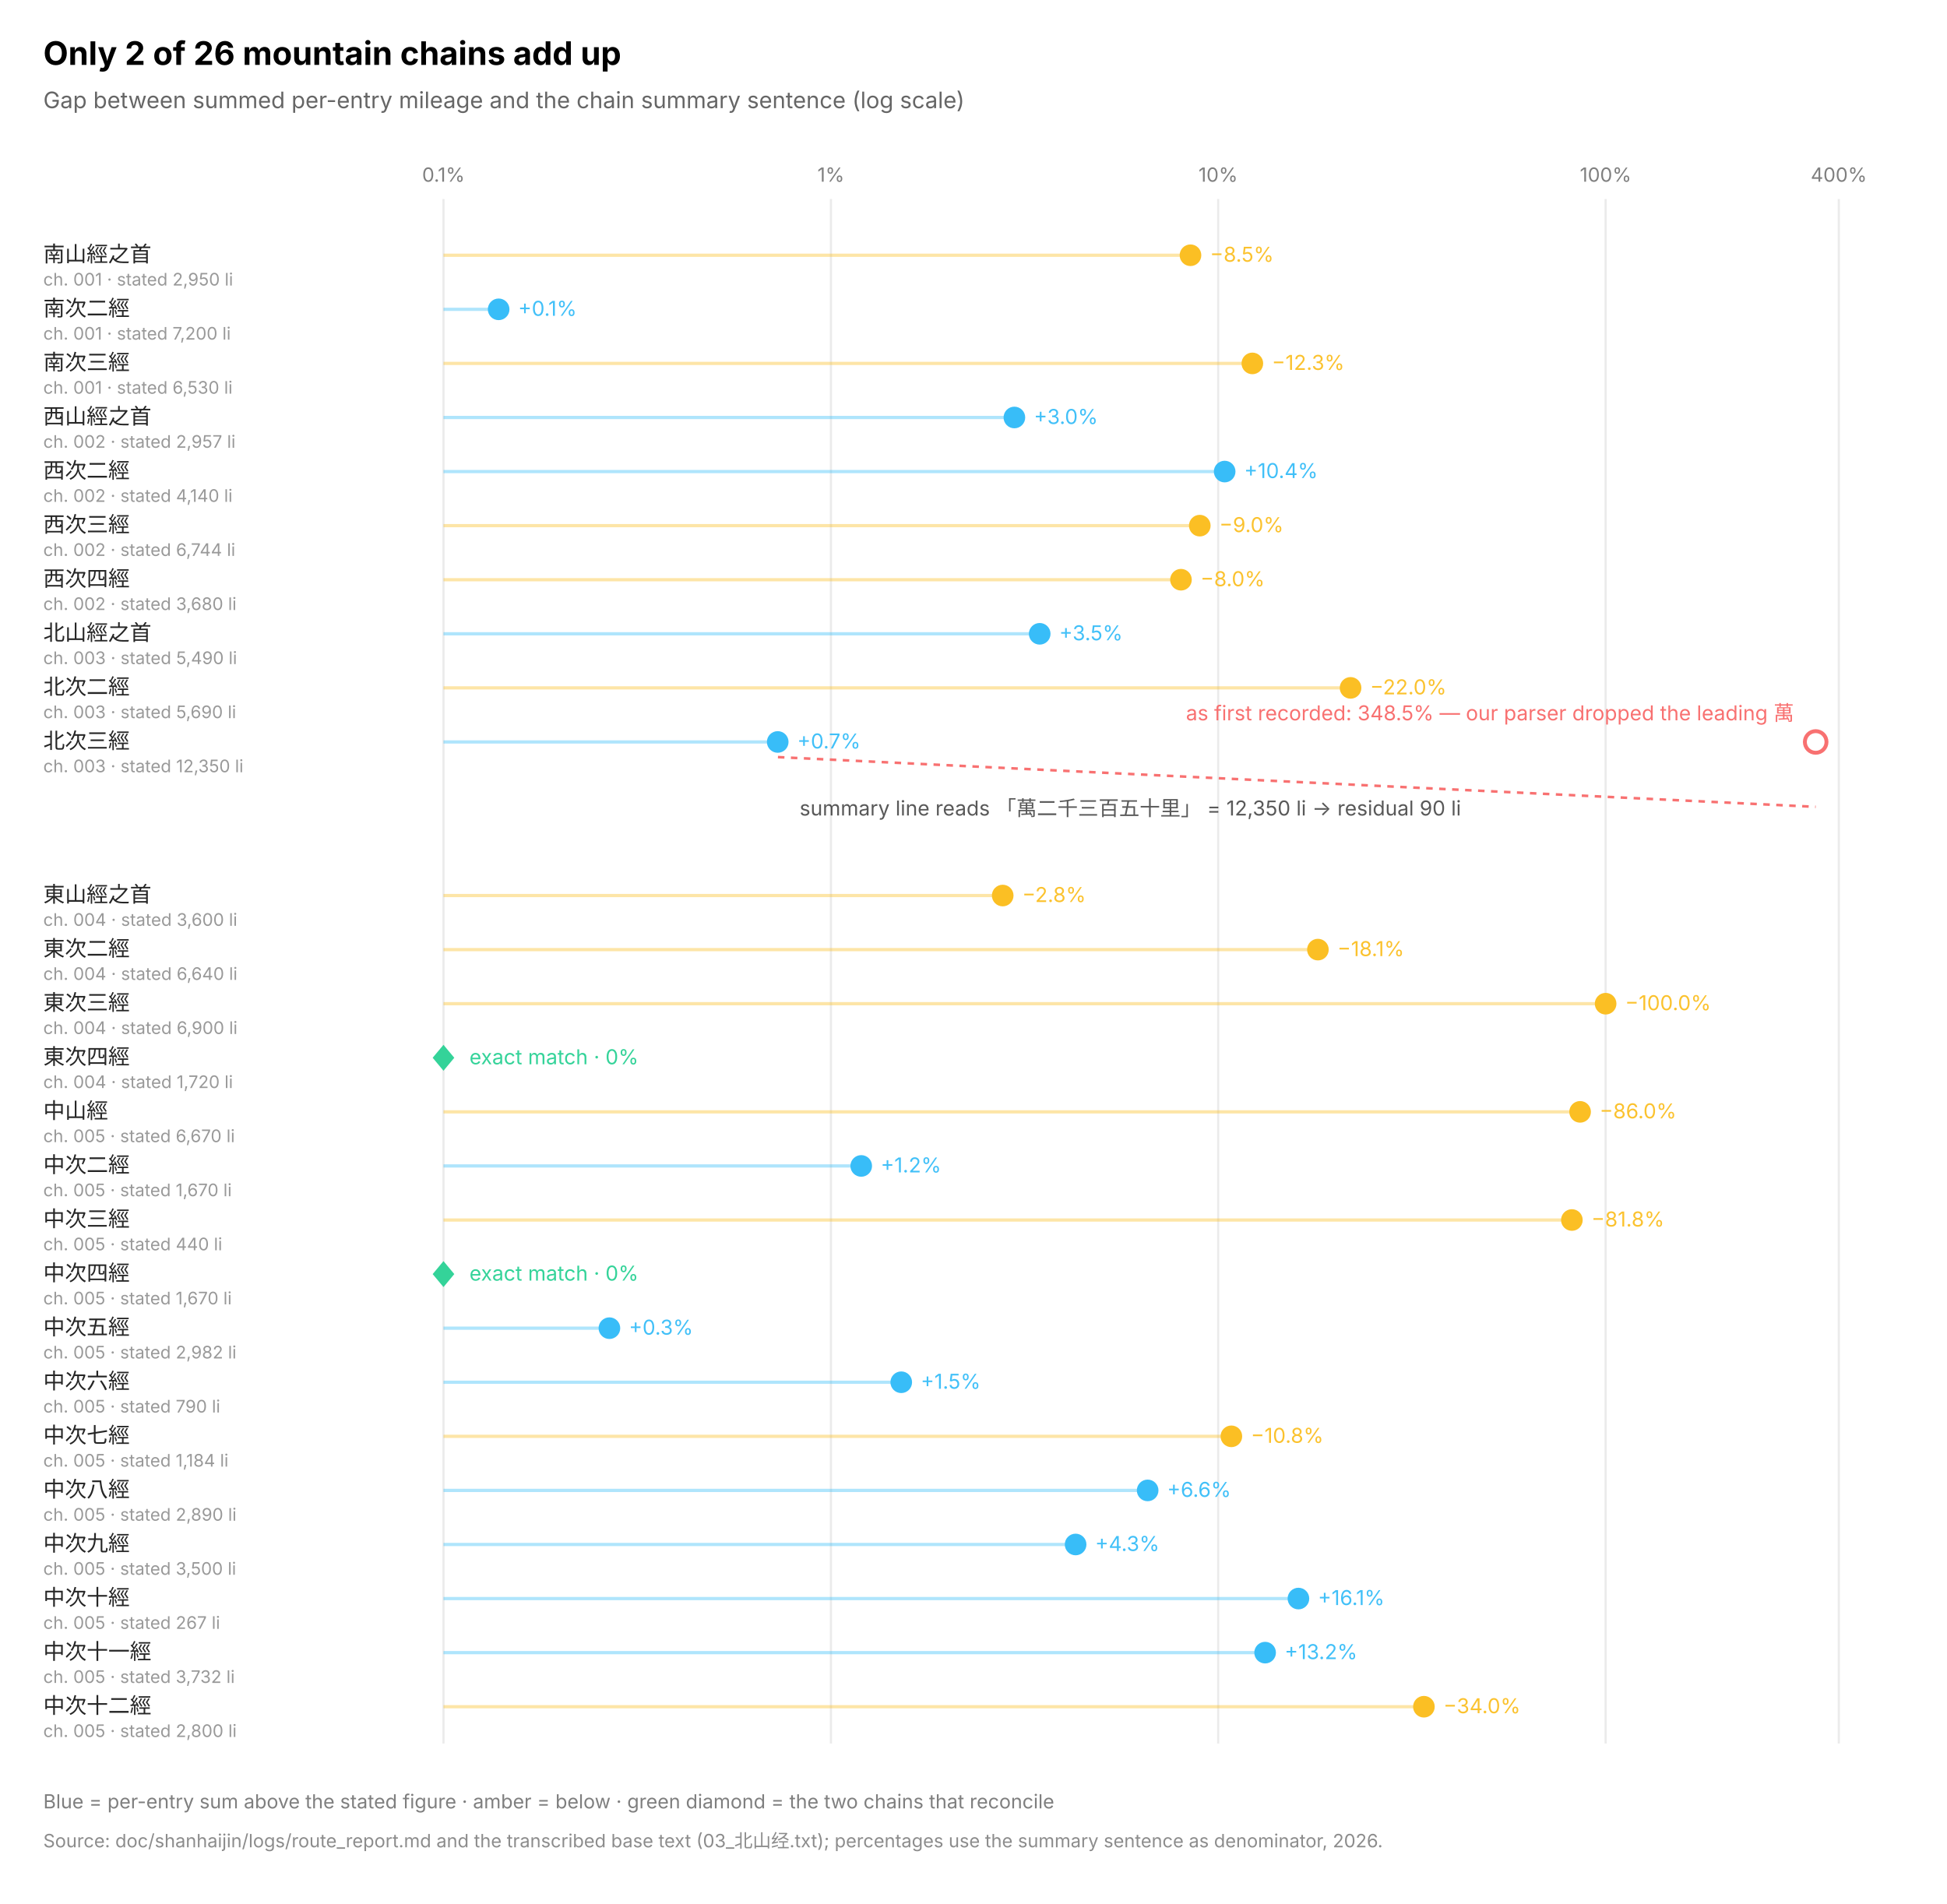
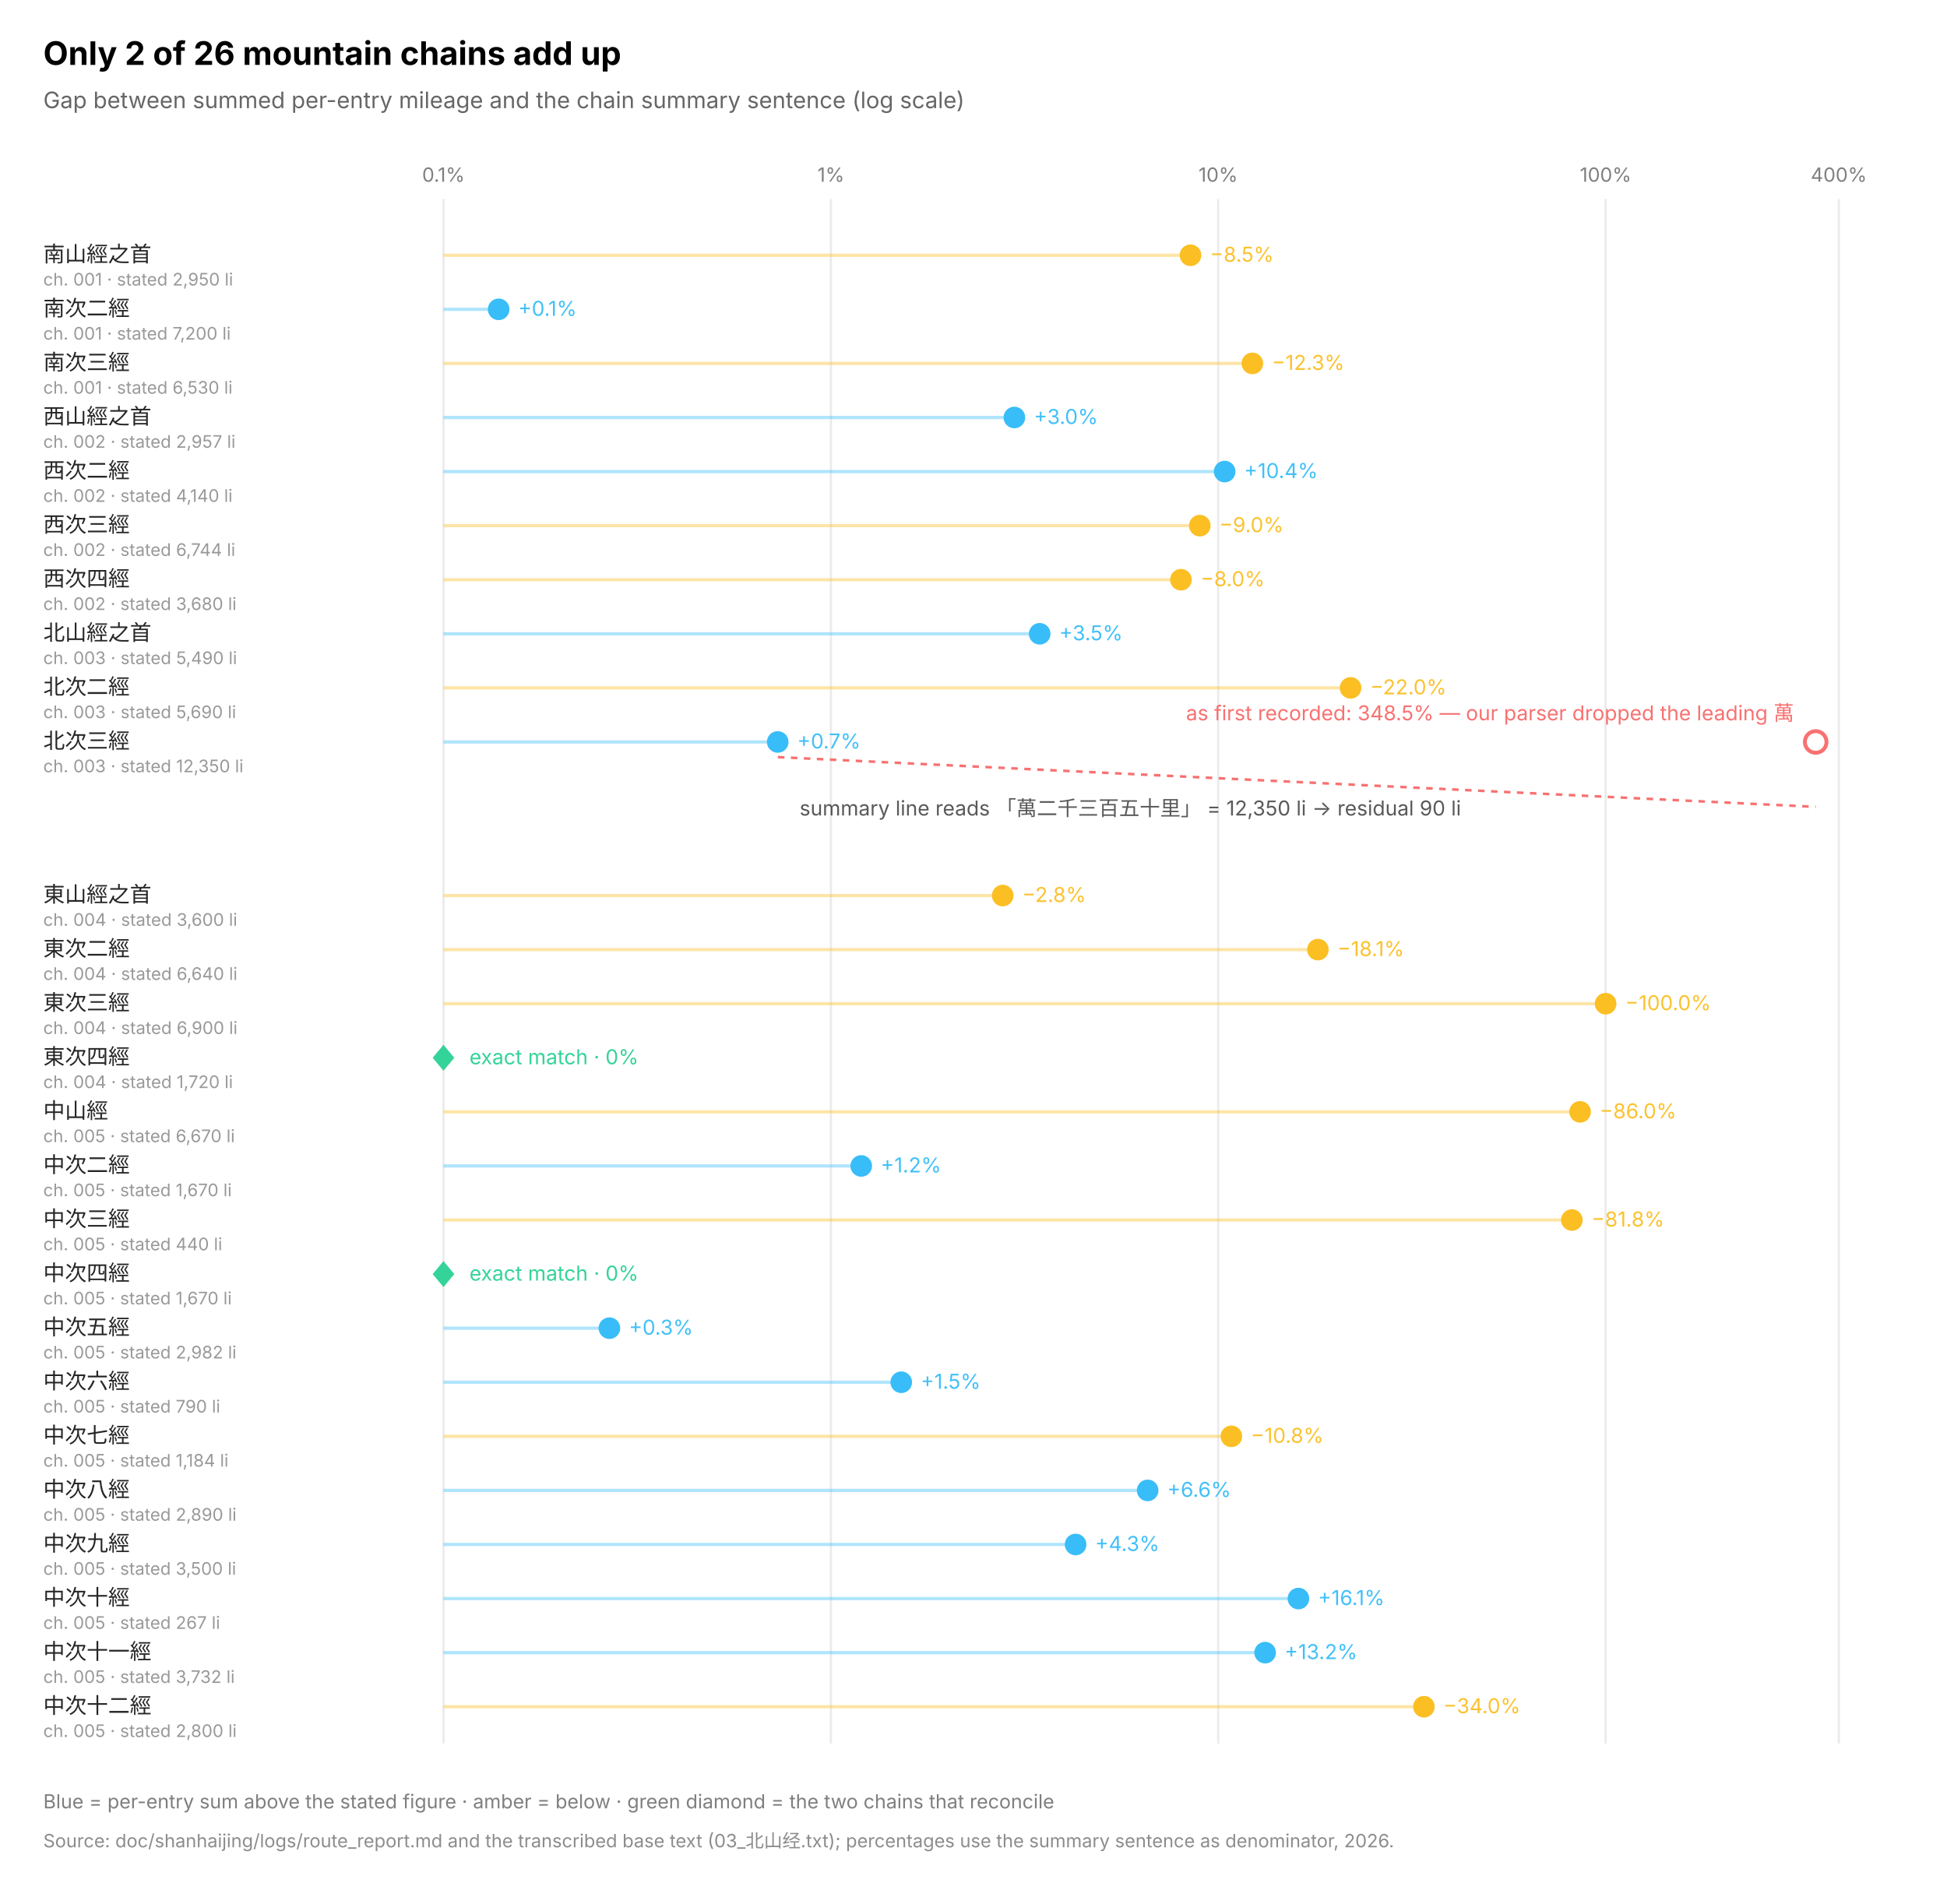
<svg xmlns="http://www.w3.org/2000/svg" viewBox="0 0 900 880" style="max-width:100%;height:auto;font-family:'Inter',system-ui,sans-serif" role="img" aria-label="Lollipop chart on a logarithmic axis showing the mileage gap between each of the 26 Shanhaijing mountain chains and its own summary sentence, as a percentage. Only two chains reconcile exactly. The largest genuine gaps are the East Third Chain at minus 100 percent, the Central Mountains chain at minus 86 percent and the Central Third Chain at minus 82 percent. The North Third Chain is plotted at plus 0.7 percent; a dashed marker shows the 348.5 percent value our parser produced before a dropped 萬 character was found.">
  <text x="20" y="30" font-size="15" font-weight="700" fill="currentColor">Only 2 of 26 mountain chains add up</text>
  <text x="20" y="50" font-size="10.5" fill="currentColor" opacity="0.6">Gap between summed per-entry mileage and the chain summary sentence (log scale)</text>
  <line x1="205.0" y1="92" x2="205.0" y2="806" stroke="currentColor" opacity="0.08" />
  <text x="205.0" y="84" font-size="9" text-anchor="middle" fill="currentColor" opacity="0.5">0.1%</text>
  <line x1="384.1" y1="92" x2="384.1" y2="806" stroke="currentColor" opacity="0.08" />
  <text x="384.1" y="84" font-size="9" text-anchor="middle" fill="currentColor" opacity="0.5">1%</text>
  <line x1="563.1" y1="92" x2="563.1" y2="806" stroke="currentColor" opacity="0.08" />
  <text x="563.1" y="84" font-size="9" text-anchor="middle" fill="currentColor" opacity="0.5">10%</text>
  <line x1="742.2" y1="92" x2="742.2" y2="806" stroke="currentColor" opacity="0.08" />
  <text x="742.2" y="84" font-size="9" text-anchor="middle" fill="currentColor" opacity="0.5">100%</text>
  <line x1="850.0" y1="92" x2="850.0" y2="806" stroke="currentColor" opacity="0.08" />
  <text x="850.0" y="84" font-size="9" text-anchor="middle" fill="currentColor" opacity="0.5">400%</text>
  <text x="20" y="121" font-size="10" fill="currentColor" opacity="0.85">南山經之首</text>
  <text x="20" y="132" font-size="8" fill="currentColor" opacity="0.4">ch. 001 · stated 2,950 li</text>
  <line x1="205.0" y1="118" x2="550.3" y2="118" stroke="#fbbf24" stroke-width="1.5" opacity="0.4" />
  <circle cx="550.3" cy="118" r="5" fill="#fbbf24" />
  <text x="559.3" y="121" font-size="9.5" fill="#fbbf24" opacity="0.95">−8.5%</text>
  <text x="20" y="146" font-size="10" fill="currentColor" opacity="0.85">南次二經</text>
  <text x="20" y="157" font-size="8" fill="currentColor" opacity="0.4">ch. 001 · stated 7,200 li</text>
  <line x1="205.0" y1="143" x2="230.5" y2="143" stroke="#38bdf8" stroke-width="1.5" opacity="0.4" />
  <circle cx="230.5" cy="143" r="5" fill="#38bdf8" />
  <text x="239.5" y="146" font-size="9.5" fill="#38bdf8" opacity="0.95">+0.1%</text>
  <text x="20" y="171" font-size="10" fill="currentColor" opacity="0.85">南次三經</text>
  <text x="20" y="182" font-size="8" fill="currentColor" opacity="0.4">ch. 001 · stated 6,530 li</text>
  <line x1="205.0" y1="168" x2="578.9" y2="168" stroke="#fbbf24" stroke-width="1.5" opacity="0.4" />
  <circle cx="578.9" cy="168" r="5" fill="#fbbf24" />
  <text x="587.9" y="171" font-size="9.5" fill="#fbbf24" opacity="0.95">−12.3%</text>
  <text x="20" y="196" font-size="10" fill="currentColor" opacity="0.85">西山經之首</text>
  <text x="20" y="207" font-size="8" fill="currentColor" opacity="0.4">ch. 002 · stated 2,957 li</text>
  <line x1="205.0" y1="193" x2="468.9" y2="193" stroke="#38bdf8" stroke-width="1.5" opacity="0.4" />
  <circle cx="468.9" cy="193" r="5" fill="#38bdf8" />
  <text x="477.9" y="196" font-size="9.5" fill="#38bdf8" opacity="0.95">+3.0%</text>
  <text x="20" y="221" font-size="10" fill="currentColor" opacity="0.85">西次二經</text>
  <text x="20" y="232" font-size="8" fill="currentColor" opacity="0.4">ch. 002 · stated 4,140 li</text>
  <line x1="205.0" y1="218" x2="566.1" y2="218" stroke="#38bdf8" stroke-width="1.5" opacity="0.4" />
  <circle cx="566.1" cy="218" r="5" fill="#38bdf8" />
  <text x="575.1" y="221" font-size="9.5" fill="#38bdf8" opacity="0.95">+10.4%</text>
  <text x="20" y="246" font-size="10" fill="currentColor" opacity="0.85">西次三經</text>
  <text x="20" y="257" font-size="8" fill="currentColor" opacity="0.4">ch. 002 · stated 6,744 li</text>
  <line x1="205.0" y1="243" x2="554.6" y2="243" stroke="#fbbf24" stroke-width="1.5" opacity="0.4" />
  <circle cx="554.6" cy="243" r="5" fill="#fbbf24" />
  <text x="563.6" y="246" font-size="9.5" fill="#fbbf24" opacity="0.95">−9.0%</text>
  <text x="20" y="271" font-size="10" fill="currentColor" opacity="0.85">西次四經</text>
  <text x="20" y="282" font-size="8" fill="currentColor" opacity="0.4">ch. 002 · stated 3,680 li</text>
  <line x1="205.0" y1="268" x2="545.9" y2="268" stroke="#fbbf24" stroke-width="1.5" opacity="0.4" />
  <circle cx="545.9" cy="268" r="5" fill="#fbbf24" />
  <text x="554.9" y="271" font-size="9.5" fill="#fbbf24" opacity="0.95">−8.0%</text>
  <text x="20" y="296" font-size="10" fill="currentColor" opacity="0.85">北山經之首</text>
  <text x="20" y="307" font-size="8" fill="currentColor" opacity="0.4">ch. 003 · stated 5,490 li</text>
  <line x1="205.0" y1="293" x2="480.6" y2="293" stroke="#38bdf8" stroke-width="1.5" opacity="0.4" />
  <circle cx="480.6" cy="293" r="5" fill="#38bdf8" />
  <text x="489.6" y="296" font-size="9.5" fill="#38bdf8" opacity="0.95">+3.5%</text>
  <text x="20" y="321" font-size="10" fill="currentColor" opacity="0.85">北次二經</text>
  <text x="20" y="332" font-size="8" fill="currentColor" opacity="0.4">ch. 003 · stated 5,690 li</text>
  <line x1="205.0" y1="318" x2="624.3" y2="318" stroke="#fbbf24" stroke-width="1.5" opacity="0.4" />
  <circle cx="624.3" cy="318" r="5" fill="#fbbf24" />
  <text x="633.3" y="321" font-size="9.5" fill="#fbbf24" opacity="0.95">−22.0%</text>
  <text x="20" y="346" font-size="10" fill="currentColor" opacity="0.85">北次三經</text>
  <text x="20" y="357" font-size="8" fill="currentColor" opacity="0.4">ch. 003 · stated 12,350 li</text>
  <line x1="205.0" y1="343" x2="359.5" y2="343" stroke="#38bdf8" stroke-width="1.5" opacity="0.4" />
  <circle cx="359.5" cy="343" r="5" fill="#38bdf8" />
  <text x="368.5" y="346" font-size="9.5" fill="#38bdf8" opacity="0.95">+0.7%</text>
  <text x="20" y="417" font-size="10" fill="currentColor" opacity="0.85">東山經之首</text>
  <text x="20" y="428" font-size="8" fill="currentColor" opacity="0.4">ch. 004 · stated 3,600 li</text>
  <line x1="205.0" y1="414" x2="463.5" y2="414" stroke="#fbbf24" stroke-width="1.5" opacity="0.4" />
  <circle cx="463.5" cy="414" r="5" fill="#fbbf24" />
  <text x="472.5" y="417" font-size="9.5" fill="#fbbf24" opacity="0.95">−2.8%</text>
  <text x="20" y="442" font-size="10" fill="currentColor" opacity="0.85">東次二經</text>
  <text x="20" y="453" font-size="8" fill="currentColor" opacity="0.4">ch. 004 · stated 6,640 li</text>
  <line x1="205.0" y1="439" x2="609.2" y2="439" stroke="#fbbf24" stroke-width="1.5" opacity="0.4" />
  <circle cx="609.2" cy="439" r="5" fill="#fbbf24" />
  <text x="618.2" y="442" font-size="9.5" fill="#fbbf24" opacity="0.95">−18.1%</text>
  <text x="20" y="467" font-size="10" fill="currentColor" opacity="0.85">東次三經</text>
  <text x="20" y="478" font-size="8" fill="currentColor" opacity="0.4">ch. 004 · stated 6,900 li</text>
  <line x1="205.0" y1="464" x2="742.2" y2="464" stroke="#fbbf24" stroke-width="1.5" opacity="0.4" />
  <circle cx="742.2" cy="464" r="5" fill="#fbbf24" />
  <text x="751.2" y="467" font-size="9.5" fill="#fbbf24" opacity="0.95">−100.0%</text>
  <text x="20" y="492" font-size="10" fill="currentColor" opacity="0.85">東次四經</text>
  <text x="20" y="503" font-size="8" fill="currentColor" opacity="0.4">ch. 004 · stated 1,720 li</text>
  <polygon points="200.0,489 205.0,483 210.0,489 205.0,495" fill="#34d399" />
  <text x="217.0" y="492" font-size="9.5" fill="#34d399">exact match · 0%</text>
  <text x="20" y="517" font-size="10" fill="currentColor" opacity="0.85">中山經</text>
  <text x="20" y="528" font-size="8" fill="currentColor" opacity="0.4">ch. 005 · stated 6,670 li</text>
  <line x1="205.0" y1="514" x2="730.4" y2="514" stroke="#fbbf24" stroke-width="1.5" opacity="0.4" />
  <circle cx="730.4" cy="514" r="5" fill="#fbbf24" />
  <text x="739.4" y="517" font-size="9.5" fill="#fbbf24" opacity="0.95">−86.0%</text>
  <text x="20" y="542" font-size="10" fill="currentColor" opacity="0.85">中次二經</text>
  <text x="20" y="553" font-size="8" fill="currentColor" opacity="0.4">ch. 005 · stated 1,670 li</text>
  <line x1="205.0" y1="539" x2="398.1" y2="539" stroke="#38bdf8" stroke-width="1.5" opacity="0.4" />
  <circle cx="398.1" cy="539" r="5" fill="#38bdf8" />
  <text x="407.1" y="542" font-size="9.5" fill="#38bdf8" opacity="0.95">+1.2%</text>
  <text x="20" y="567" font-size="10" fill="currentColor" opacity="0.85">中次三經</text>
  <text x="20" y="578" font-size="8" fill="currentColor" opacity="0.4">ch. 005 · stated 440 li</text>
  <line x1="205.0" y1="564" x2="726.6" y2="564" stroke="#fbbf24" stroke-width="1.5" opacity="0.4" />
  <circle cx="726.6" cy="564" r="5" fill="#fbbf24" />
  <text x="735.6" y="567" font-size="9.5" fill="#fbbf24" opacity="0.95">−81.8%</text>
  <text x="20" y="592" font-size="10" fill="currentColor" opacity="0.85">中次四經</text>
  <text x="20" y="603" font-size="8" fill="currentColor" opacity="0.4">ch. 005 · stated 1,670 li</text>
  <polygon points="200.0,589 205.0,583 210.0,589 205.0,595" fill="#34d399" />
  <text x="217.0" y="592" font-size="9.5" fill="#34d399">exact match · 0%</text>
  <text x="20" y="617" font-size="10" fill="currentColor" opacity="0.85">中次五經</text>
  <text x="20" y="628" font-size="8" fill="currentColor" opacity="0.4">ch. 005 · stated 2,982 li</text>
  <line x1="205.0" y1="614" x2="281.7" y2="614" stroke="#38bdf8" stroke-width="1.5" opacity="0.4" />
  <circle cx="281.7" cy="614" r="5" fill="#38bdf8" />
  <text x="290.7" y="617" font-size="9.5" fill="#38bdf8" opacity="0.95">+0.3%</text>
  <text x="20" y="642" font-size="10" fill="currentColor" opacity="0.85">中次六經</text>
  <text x="20" y="653" font-size="8" fill="currentColor" opacity="0.4">ch. 005 · stated 790 li</text>
  <line x1="205.0" y1="639" x2="416.6" y2="639" stroke="#38bdf8" stroke-width="1.5" opacity="0.4" />
  <circle cx="416.6" cy="639" r="5" fill="#38bdf8" />
  <text x="425.6" y="642" font-size="9.5" fill="#38bdf8" opacity="0.95">+1.5%</text>
  <text x="20" y="667" font-size="10" fill="currentColor" opacity="0.85">中次七經</text>
  <text x="20" y="678" font-size="8" fill="currentColor" opacity="0.4">ch. 005 · stated 1,184 li</text>
  <line x1="205.0" y1="664" x2="569.2" y2="664" stroke="#fbbf24" stroke-width="1.5" opacity="0.4" />
  <circle cx="569.2" cy="664" r="5" fill="#fbbf24" />
  <text x="578.2" y="667" font-size="9.5" fill="#fbbf24" opacity="0.95">−10.8%</text>
  <text x="20" y="692" font-size="10" fill="currentColor" opacity="0.85">中次八經</text>
  <text x="20" y="703" font-size="8" fill="currentColor" opacity="0.4">ch. 005 · stated 2,890 li</text>
  <line x1="205.0" y1="689" x2="530.5" y2="689" stroke="#38bdf8" stroke-width="1.5" opacity="0.4" />
  <circle cx="530.5" cy="689" r="5" fill="#38bdf8" />
  <text x="539.5" y="692" font-size="9.5" fill="#38bdf8" opacity="0.95">+6.6%</text>
  <text x="20" y="717" font-size="10" fill="currentColor" opacity="0.85">中次九經</text>
  <text x="20" y="728" font-size="8" fill="currentColor" opacity="0.4">ch. 005 · stated 3,500 li</text>
  <line x1="205.0" y1="714" x2="497.2" y2="714" stroke="#38bdf8" stroke-width="1.5" opacity="0.4" />
  <circle cx="497.2" cy="714" r="5" fill="#38bdf8" />
  <text x="506.2" y="717" font-size="9.5" fill="#38bdf8" opacity="0.95">+4.3%</text>
  <text x="20" y="742" font-size="10" fill="currentColor" opacity="0.85">中次十經</text>
  <text x="20" y="753" font-size="8" fill="currentColor" opacity="0.4">ch. 005 · stated 267 li</text>
  <line x1="205.0" y1="739" x2="600.2" y2="739" stroke="#38bdf8" stroke-width="1.5" opacity="0.4" />
  <circle cx="600.2" cy="739" r="5" fill="#38bdf8" />
  <text x="609.2" y="742" font-size="9.5" fill="#38bdf8" opacity="0.95">+16.1%</text>
  <text x="20" y="767" font-size="10" fill="currentColor" opacity="0.85">中次十一經</text>
  <text x="20" y="778" font-size="8" fill="currentColor" opacity="0.4">ch. 005 · stated 3,732 li</text>
  <line x1="205.0" y1="764" x2="584.8" y2="764" stroke="#38bdf8" stroke-width="1.5" opacity="0.4" />
  <circle cx="584.8" cy="764" r="5" fill="#38bdf8" />
  <text x="593.8" y="767" font-size="9.5" fill="#38bdf8" opacity="0.95">+13.2%</text>
  <text x="20" y="792" font-size="10" fill="currentColor" opacity="0.85">中次十二經</text>
  <text x="20" y="803" font-size="8" fill="currentColor" opacity="0.4">ch. 005 · stated 2,800 li</text>
  <line x1="205.0" y1="789" x2="658.2" y2="789" stroke="#fbbf24" stroke-width="1.5" opacity="0.4" />
  <circle cx="658.2" cy="789" r="5" fill="#fbbf24" />
  <text x="667.2" y="792" font-size="9.5" fill="#fbbf24" opacity="0.95">−34.0%</text>
  <line x1="359.6" y1="350" x2="839.3" y2="373" stroke="#f87171" stroke-width="1.2" stroke-dasharray="3,3" />
  <circle cx="839.3" cy="343" r="5" fill="none" stroke="#f87171" stroke-width="1.8" />
  <text x="829.3" y="333" font-size="9.5" text-anchor="end" fill="#f87171">as first recorded: 348.5% — our parser dropped the leading 萬</text>
  <text x="369.6" y="377" font-size="9.5" fill="currentColor" opacity="0.65">summary line reads 「萬二千三百五十里」 = 12,350 li → residual 90 li</text>
  <text x="20" y="836" font-size="9" fill="currentColor" opacity="0.5">Blue = per-entry sum above the stated figure · amber = below · green diamond = the two chains that reconcile</text>
-   <text x="20" y="854" font-size="8.5" fill="currentColor" opacity="0.45">Source: doc/shanhaijin/logs/route_report.md and the transcribed base text (03_北山经.txt); percentages use the summary sentence as denominator, 2026.</text>
+   <text x="20" y="854" font-size="8.5" fill="currentColor" opacity="0.45">Source: doc/shanhaijing/logs/route_report.md and the transcribed base text (03_北山经.txt); percentages use the summary sentence as denominator, 2026.</text>
</svg>
